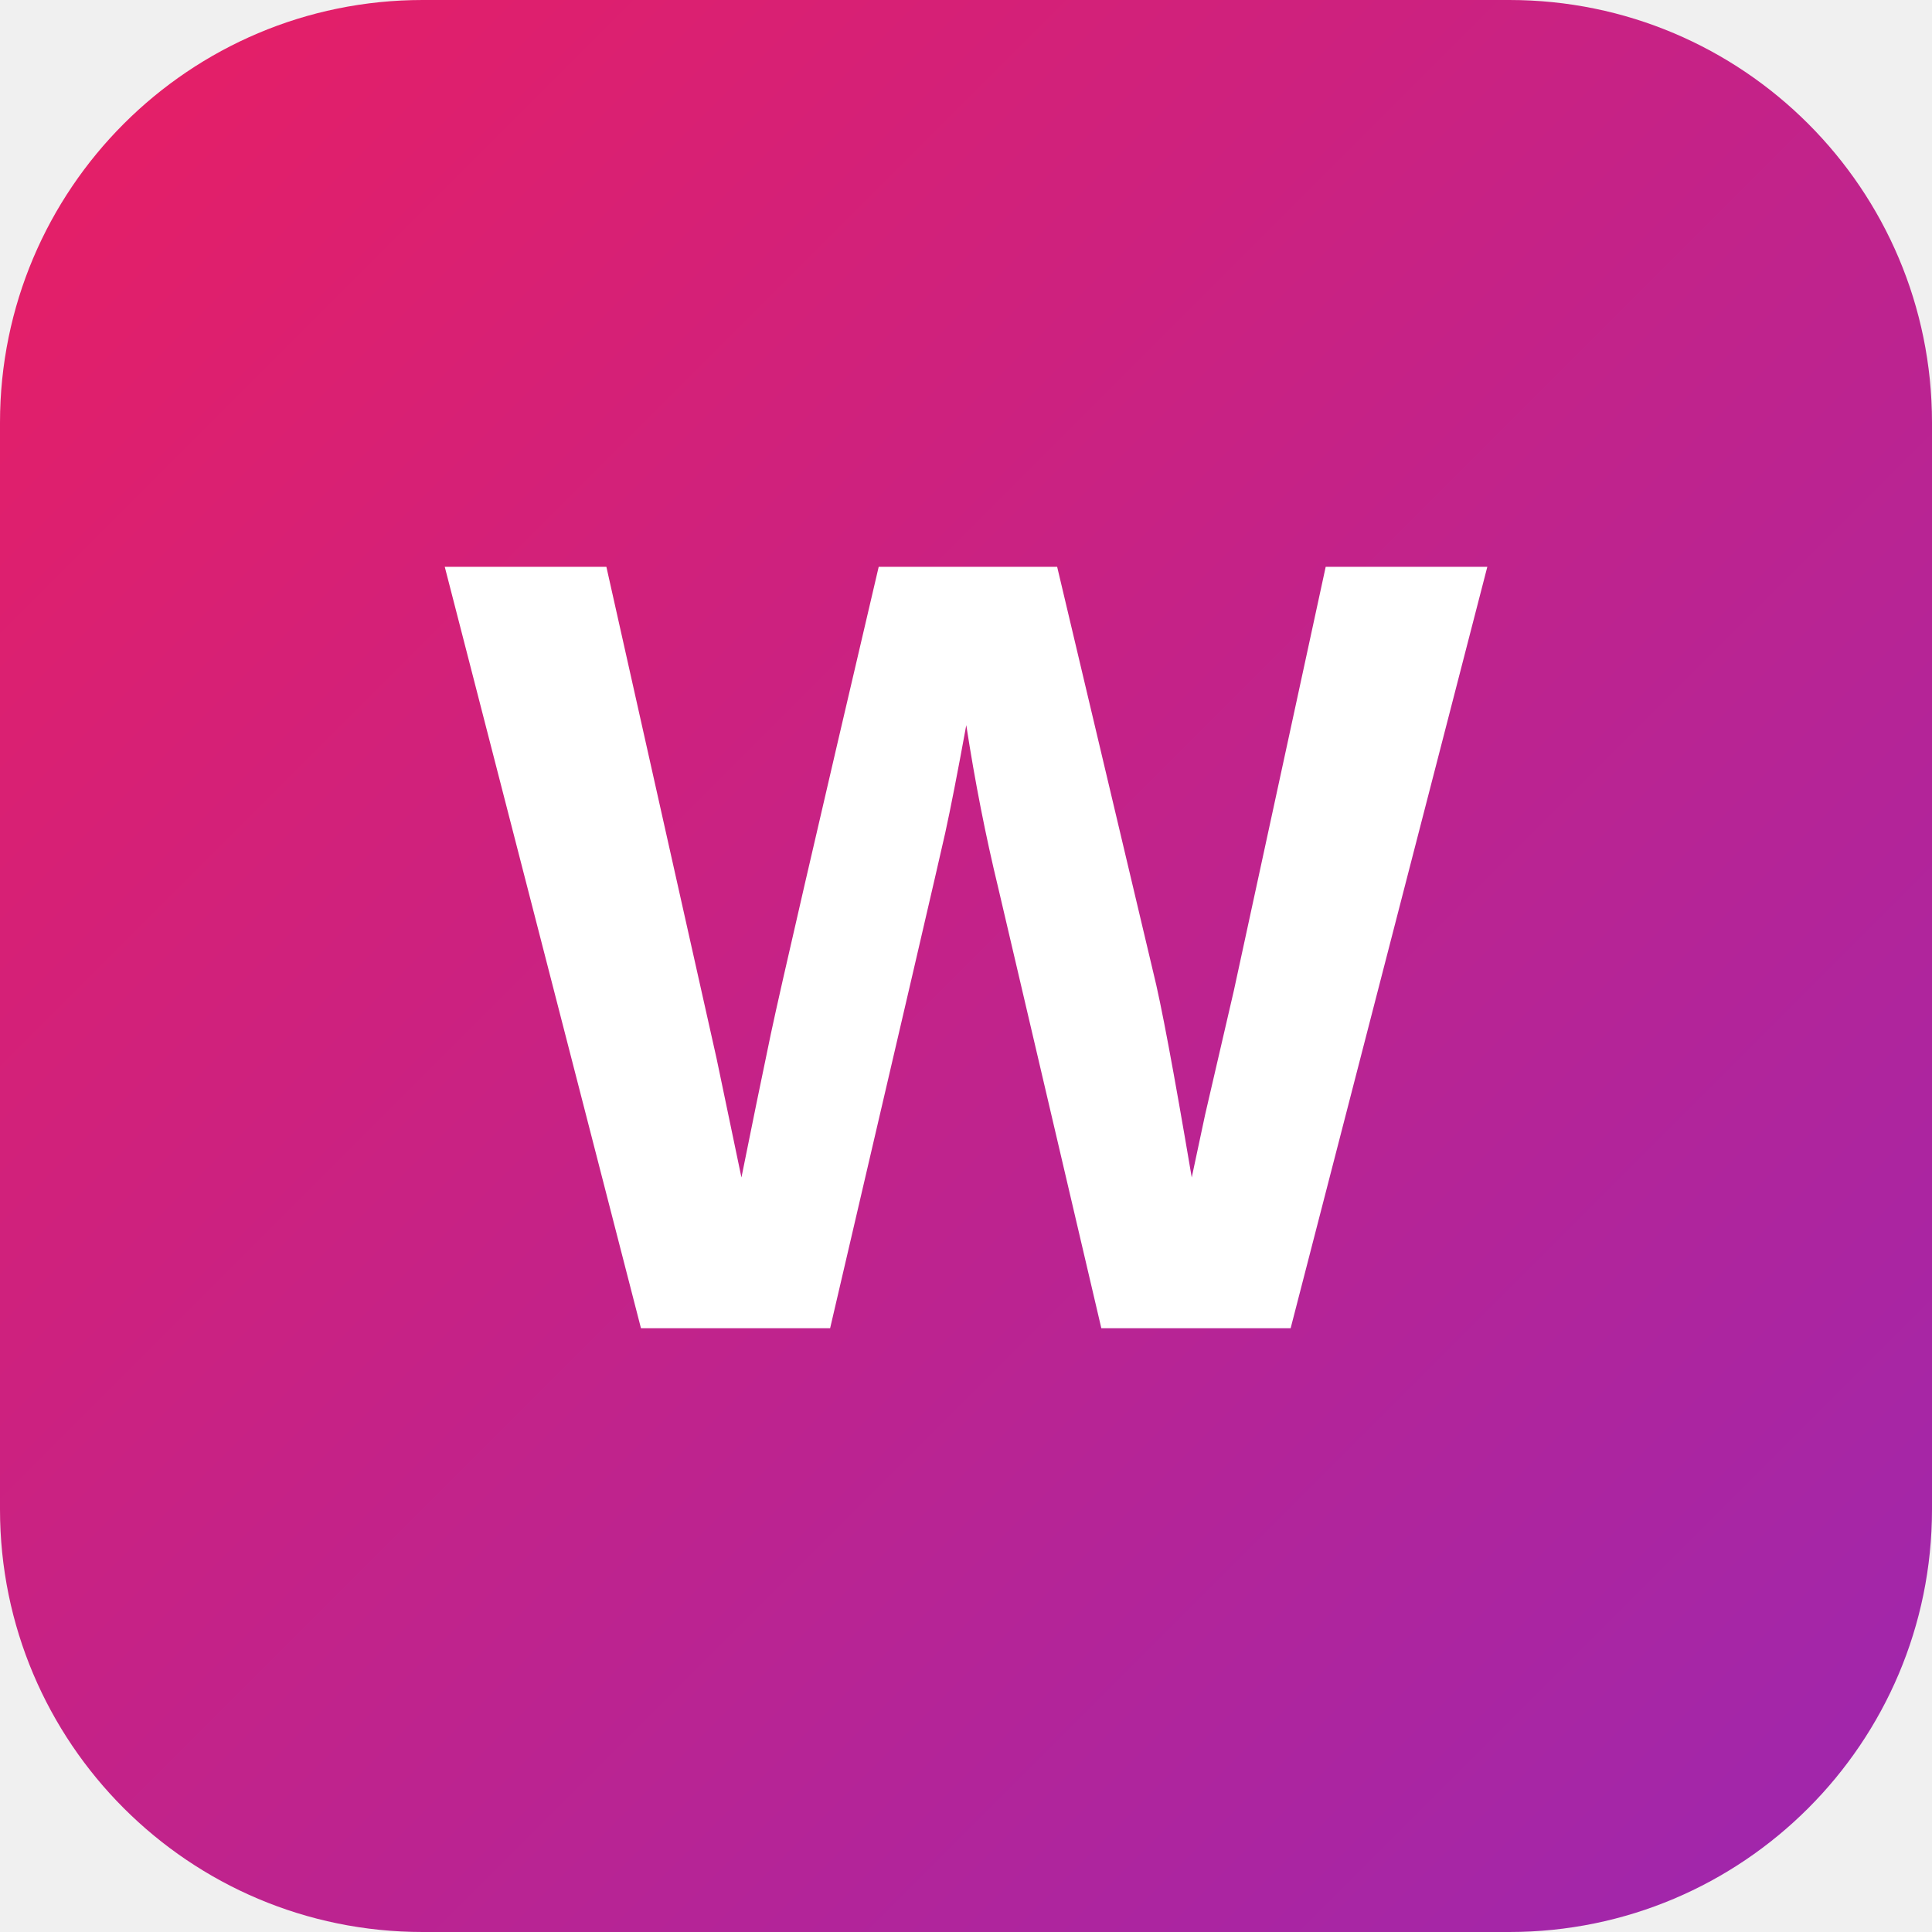
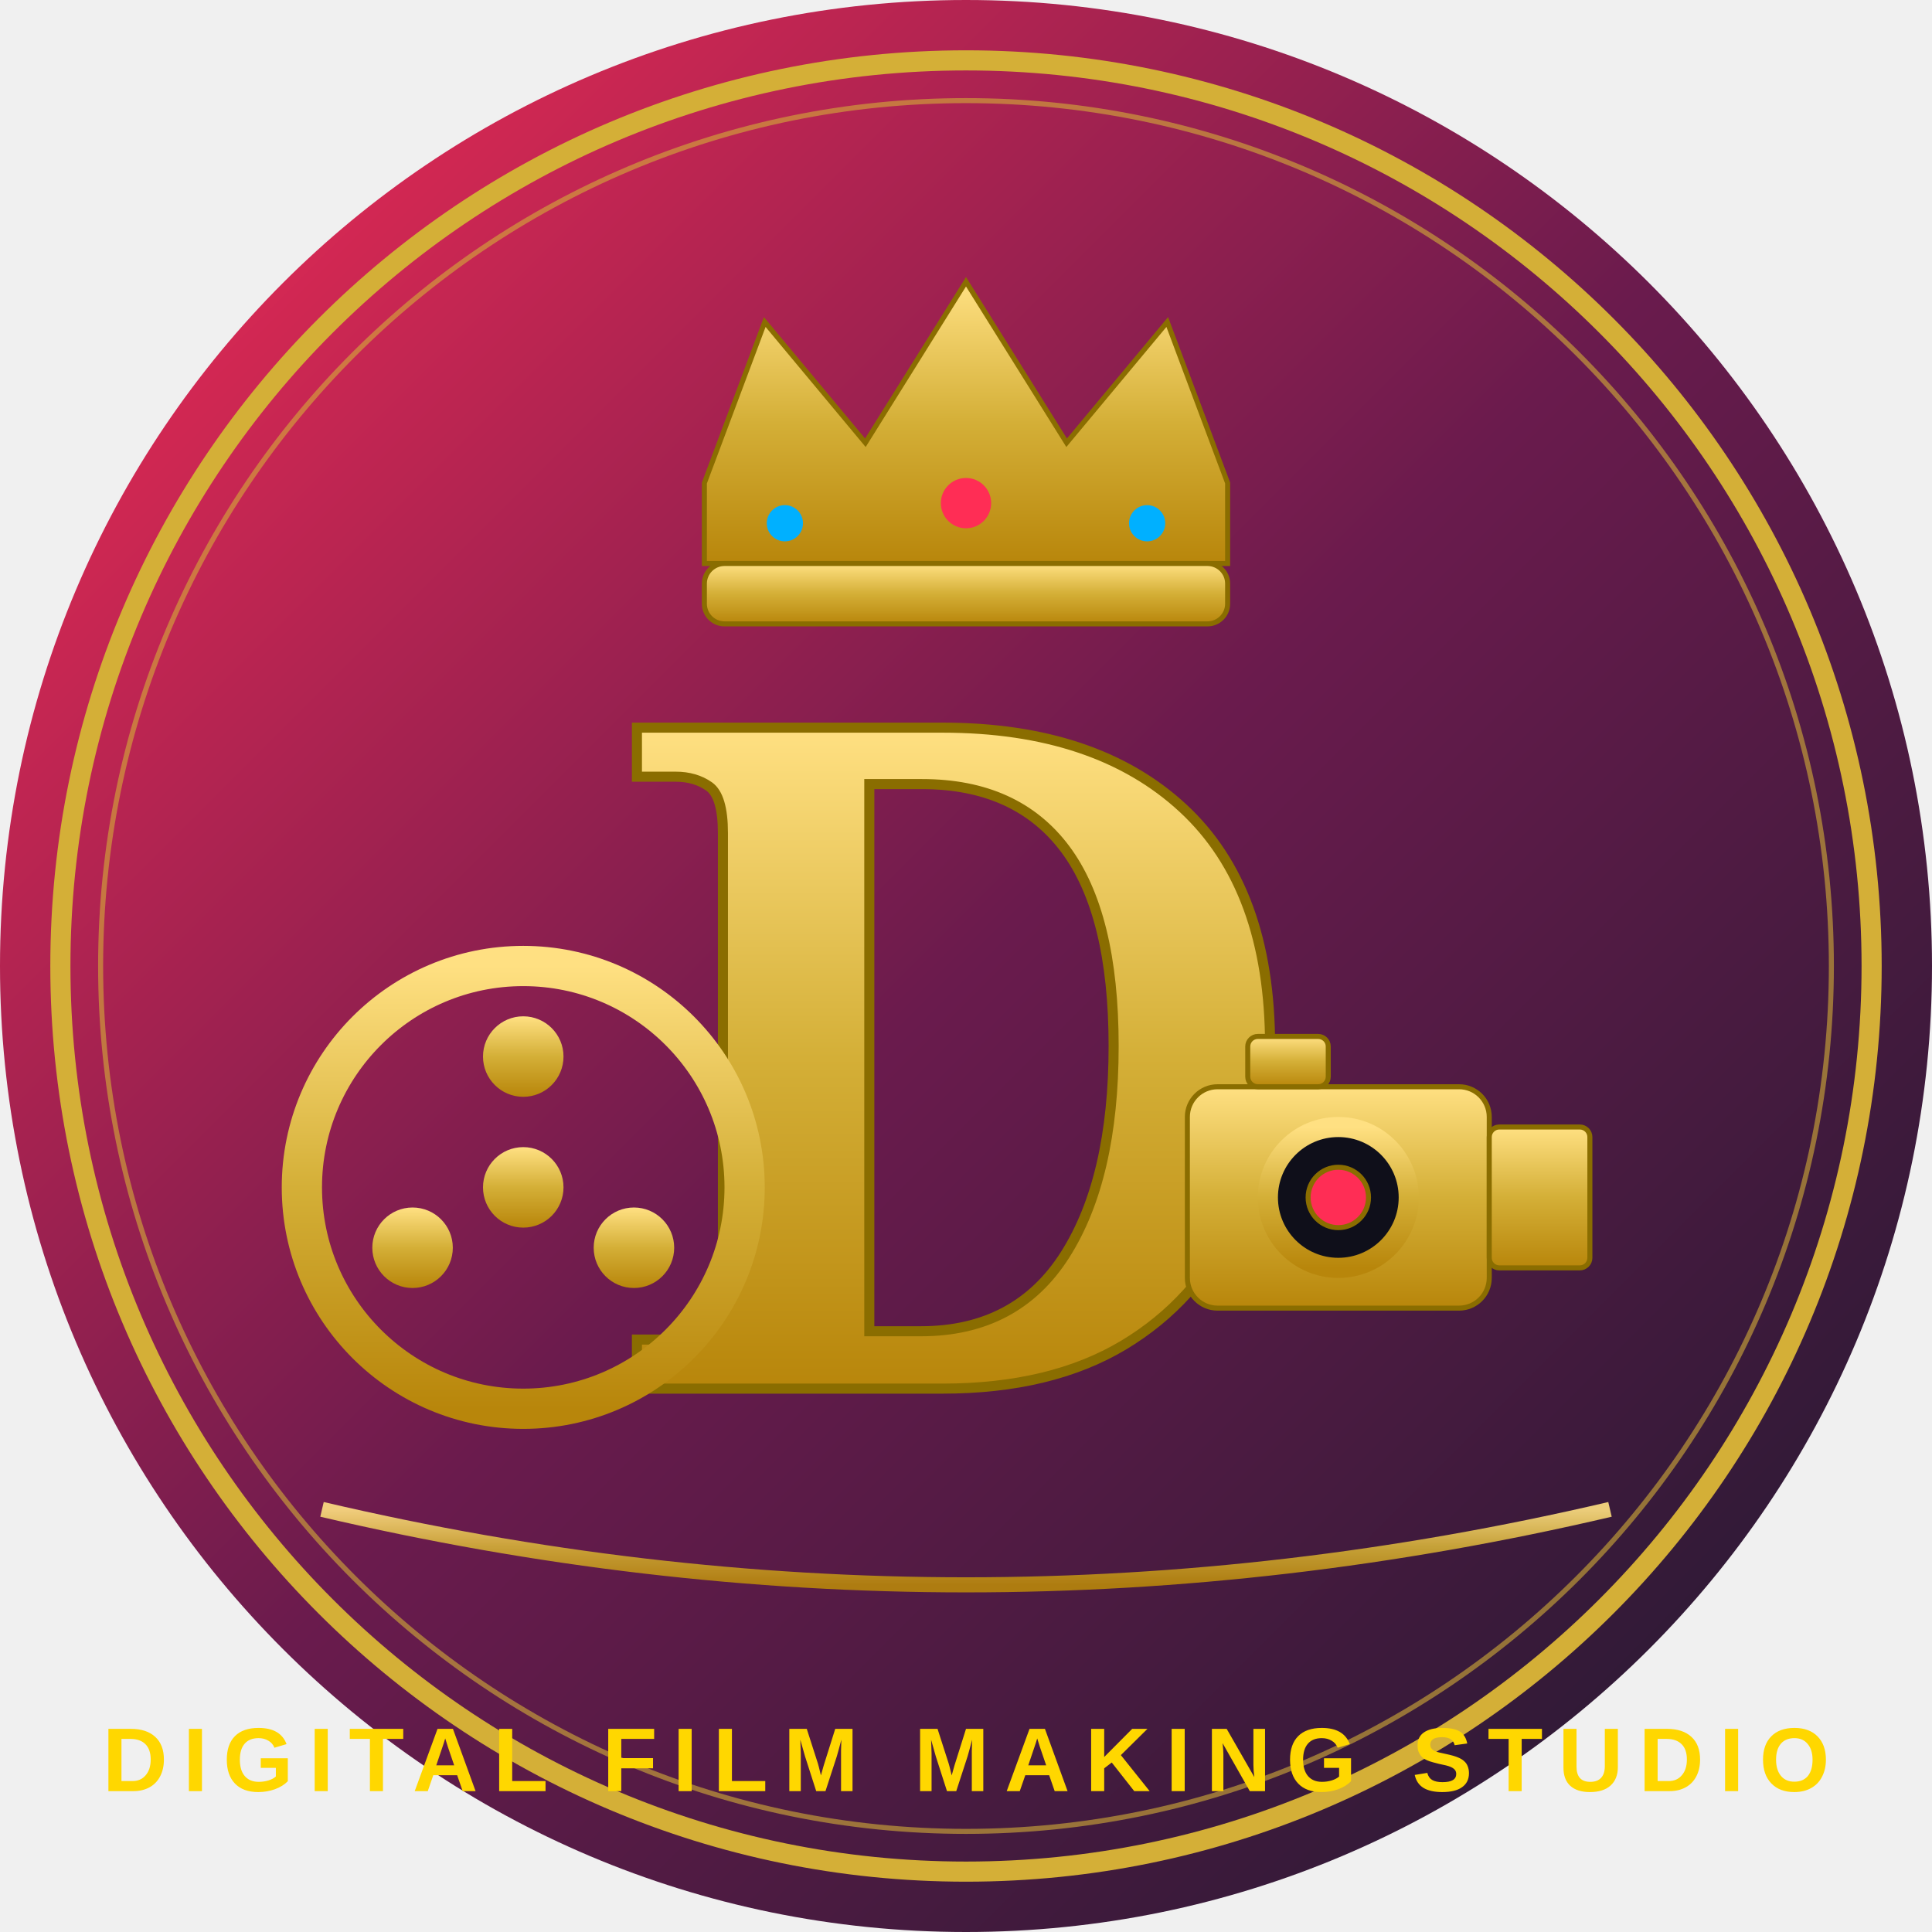
<svg xmlns="http://www.w3.org/2000/svg" width="192" height="192" viewBox="0 0 192 192">
  <defs>
-     <linearGradient id="g" x1="0" y1="0" x2="1" y2="1">
-       <stop offset="0%" stop-color="#e91e63" />
-       <stop offset="100%" stop-color="#9c27b0" />
+     <linearGradient id="bg" x1="0" y1="0" x2="1" y2="1">
+       <stop offset="0%" stop-color="#ff2d55" />
+       <stop offset="50%" stop-color="#6a1b4d" />
+       <stop offset="100%" stop-color="#1a1a2e" />
+     </linearGradient>
+     <linearGradient id="gold" x1="0" y1="0" x2="0" y2="1">
+       <stop offset="0%" stop-color="#ffe082" />
+       <stop offset="50%" stop-color="#d4af37" />
+       <stop offset="100%" stop-color="#b8860b" />
    </linearGradient>
  </defs>
-   <rect width="192" height="192" rx="42" fill="url(#g)" />
-   <text x="96" y="132" font-family="Arial" font-size="110" font-weight="bold" fill="white" text-anchor="middle">W</text>
+   <circle cx="96" cy="96" r="96" fill="url(#bg)" />
+   <circle cx="96" cy="96" r="90" fill="none" stroke="#d4af37" stroke-width="2" />
+   <circle cx="96" cy="96" r="86" fill="none" stroke="#d4af37" stroke-width="0.5" opacity="0.6" />
+   <g fill="url(#gold)" stroke="#8a6d00" stroke-width="0.5">
+     <path d="M70 48 L76 32 L86 44 L96 28 L106 44 L116 32 L122 48 L122 56 L70 56 Z" />
+     <rect x="70" y="56" width="52" height="6" rx="2" />
+   </g>
+   <circle cx="96" cy="50" r="2.5" fill="#ff2d55" />
+   <circle cx="78" cy="52" r="1.8" fill="#00b0ff" />
+   <circle cx="114" cy="52" r="1.8" fill="#00b0ff" />
+   <text x="96" y="138" font-family="Georgia, serif" font-size="92" font-weight="bold" fill="url(#gold)" text-anchor="middle" stroke="#8a6d00" stroke-width="1">D</text>
+   <g>
+     <circle cx="52" cy="118" r="22" fill="none" stroke="url(#gold)" stroke-width="4" />
+     <circle cx="52" cy="118" r="4" fill="url(#gold)" />
+     <circle cx="52" cy="105" r="4" fill="url(#gold)" />
+     <circle cx="63" cy="124" r="4" fill="url(#gold)" />
+     <circle cx="41" cy="124" r="4" fill="url(#gold)" />
+   </g>
+   <g fill="url(#gold)" stroke="#8a6d00" stroke-width="0.5">
+     <rect x="118" y="108" width="30" height="22" rx="3" />
+     <rect x="148" y="112" width="10" height="14" rx="1" />
+     <circle cx="133" cy="119" r="7" fill="#0f0f1a" stroke="url(#gold)" stroke-width="2" />
+     <circle cx="133" cy="119" r="3" fill="#ff2d55" />
+     <rect x="124" y="103" width="8" height="5" rx="1" />
+   </g>
+   <g fill="none" stroke="url(#gold)" stroke-width="1.5" opacity="0.9">
+     <path d="M32 150 Q96 165 160 150" />
+   </g>
+   <text x="96" y="178" font-family="Arial, sans-serif" font-size="9" font-weight="bold" letter-spacing="1.5" fill="#ffd700" text-anchor="middle">DIGITAL FILM MAKING STUDIO</text>
</svg>
